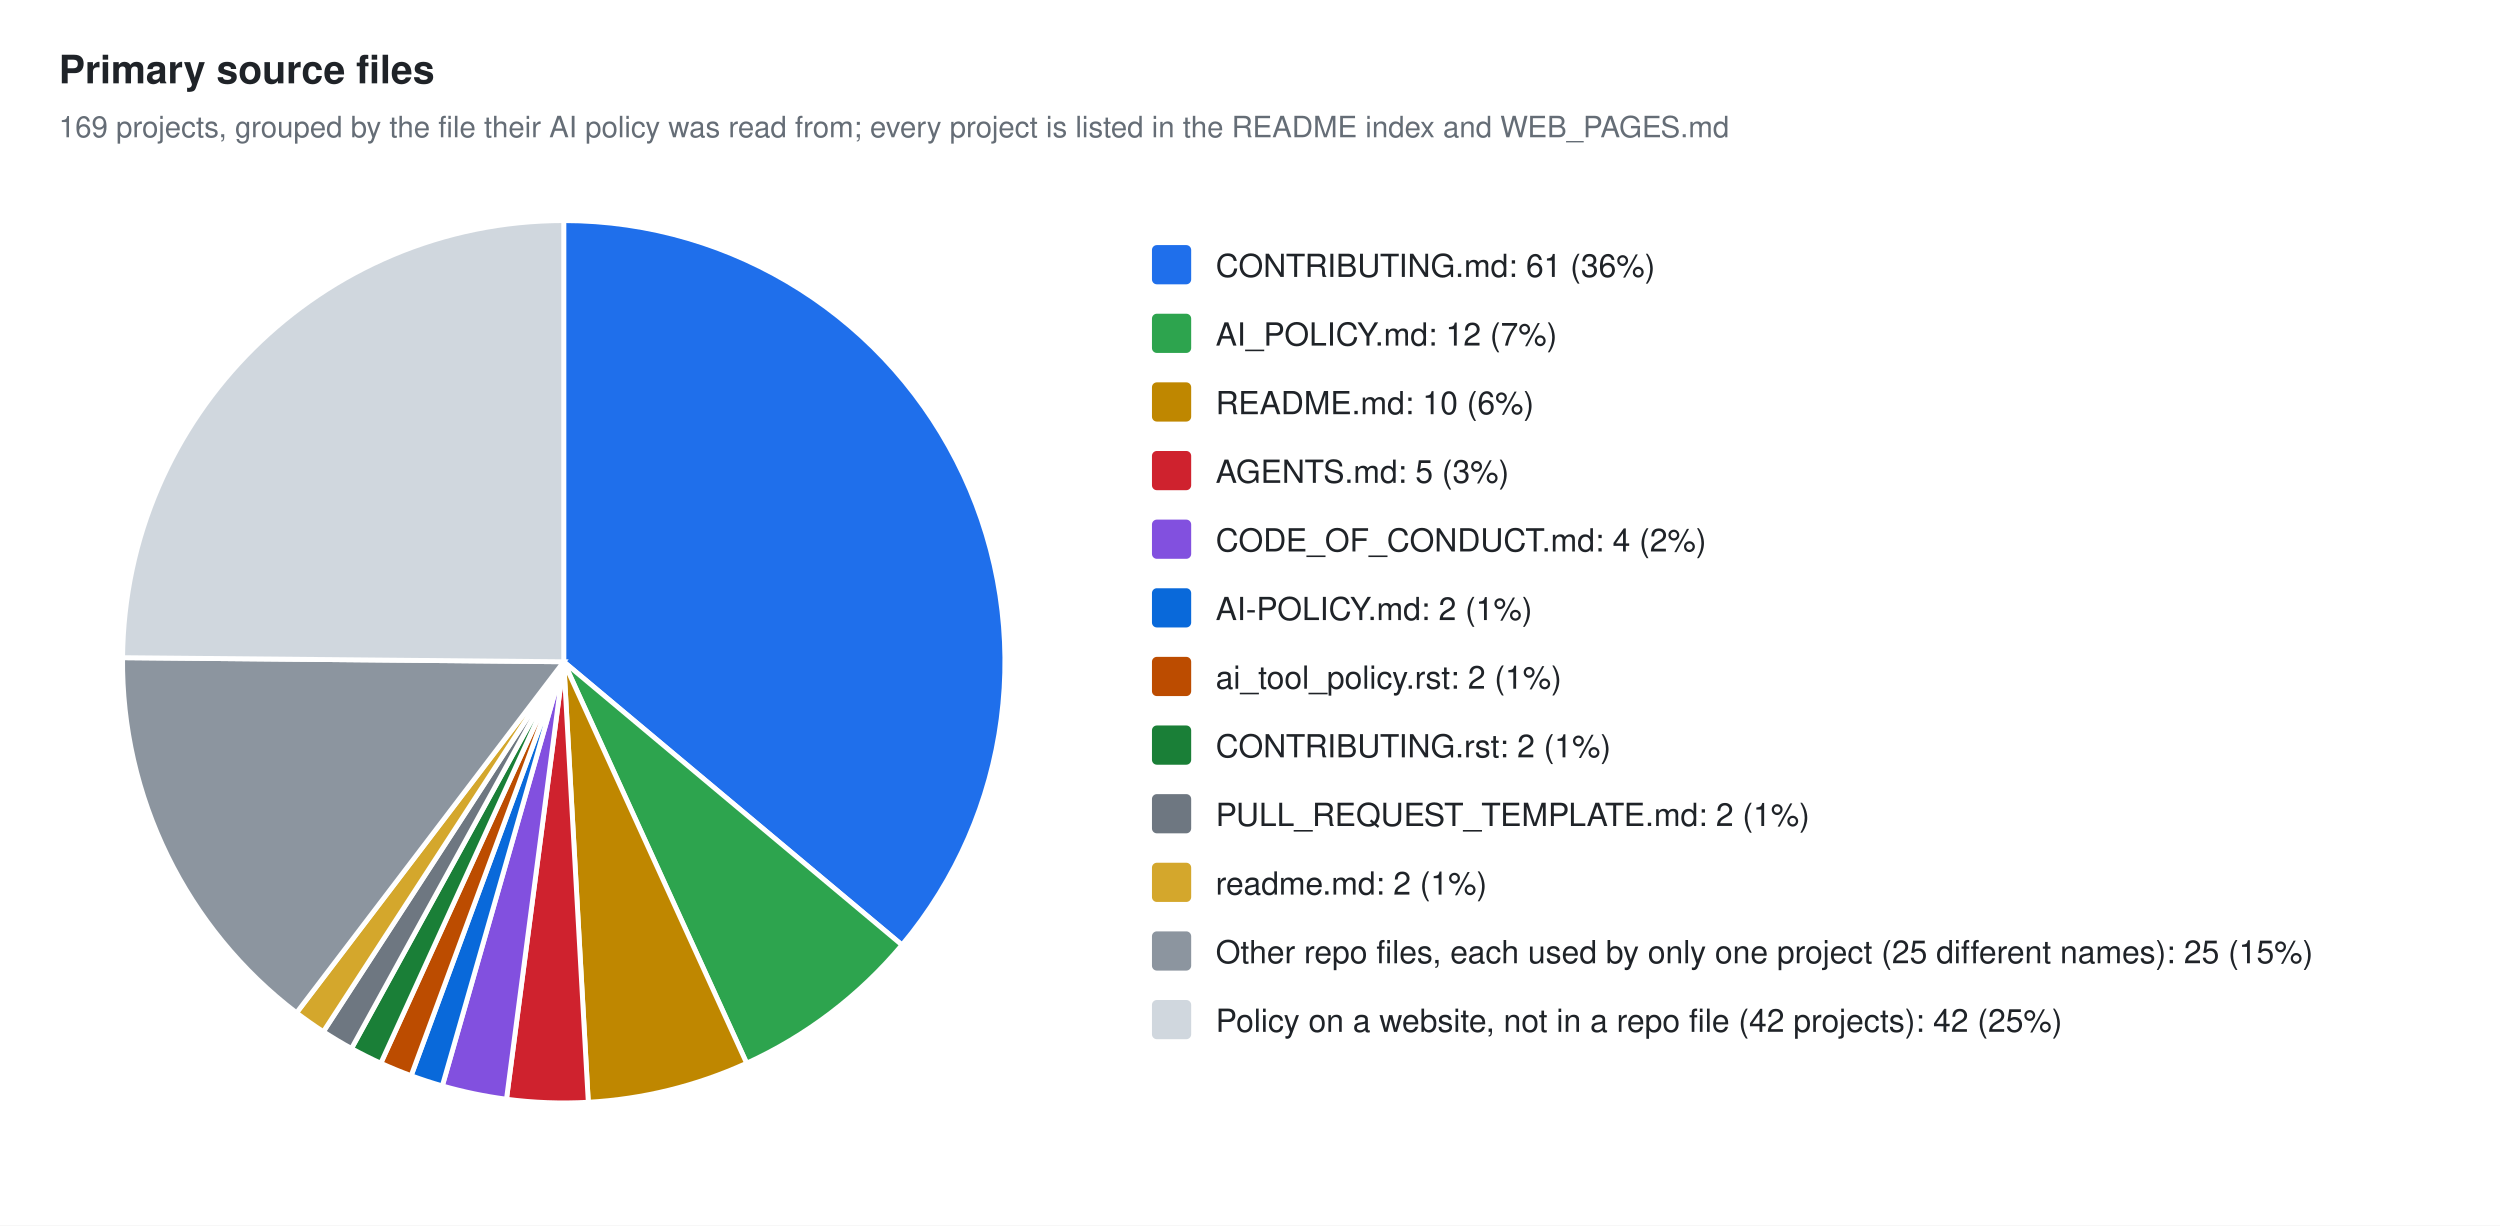
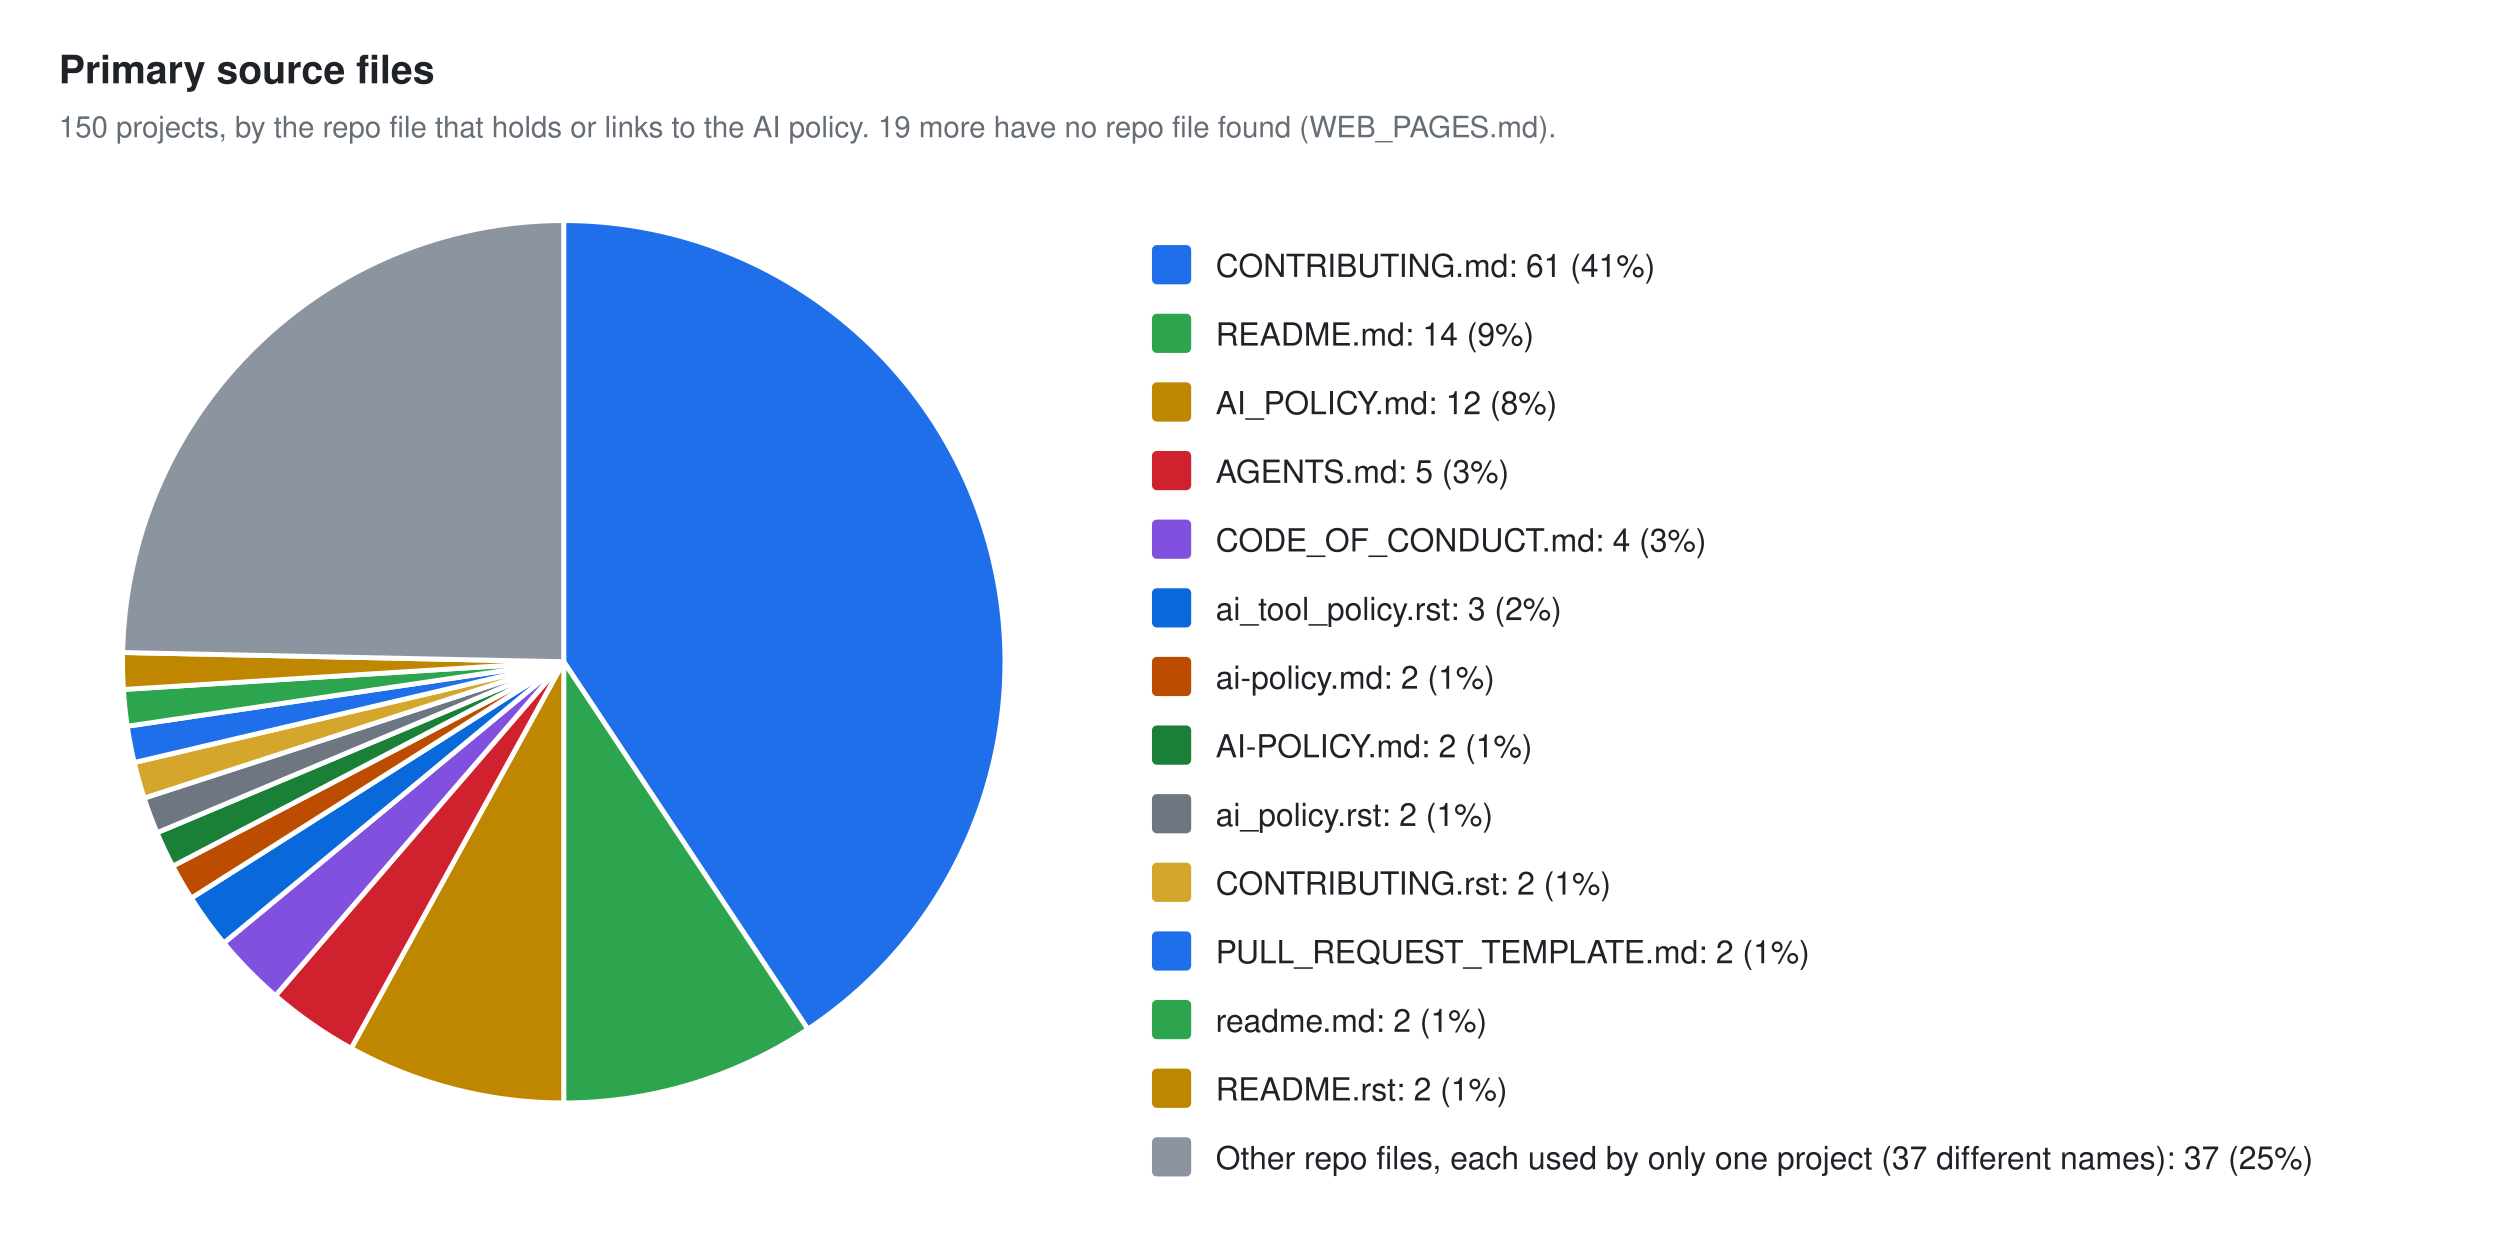
- <svg xmlns="http://www.w3.org/2000/svg" width="1020" height="500" viewBox="0 0 1020 500" font-family="-apple-system,BlinkMacSystemFont,Segoe UI,Helvetica,Arial,sans-serif">
-   <rect width="1020" height="500" fill="#ffffff" />
+ <svg xmlns="http://www.w3.org/2000/svg" width="1020" height="512" viewBox="0 0 1020 512" font-family="-apple-system,BlinkMacSystemFont,Segoe UI,Helvetica,Arial,sans-serif">
+   <rect width="1020" height="512" fill="#ffffff" />
  <text x="24" y="34" font-size="16" font-weight="600" fill="#1f2328">Primary source files</text>
-   <text x="24" y="56" font-size="12" fill="#656d76">169 projects, grouped by the file their AI policy was read from; every project is listed in the README index and WEB_PAGES.md</text>
-   <path d="M 230 270 L 230.00 90.00 A 180 180 0 0 1 368.01 385.56 Z" fill="#1f6feb" stroke="#ffffff" stroke-width="2" />
-   <path d="M 230 270 L 368.01 385.56 A 180 180 0 0 1 304.64 433.80 Z" fill="#2da44e" stroke="#ffffff" stroke-width="2" />
-   <path d="M 230 270 L 304.64 433.80 A 180 180 0 0 1 240.03 449.72 Z" fill="#bf8700" stroke="#ffffff" stroke-width="2" />
-   <path d="M 230 270 L 240.03 449.72 A 180 180 0 0 1 206.64 448.48 Z" fill="#cf222e" stroke="#ffffff" stroke-width="2" />
-   <path d="M 230 270 L 206.64 448.48 A 180 180 0 0 1 180.46 443.05 Z" fill="#8250df" stroke="#ffffff" stroke-width="2" />
-   <path d="M 230 270 L 180.46 443.05 A 180 180 0 0 1 167.74 438.89 Z" fill="#0969da" stroke="#ffffff" stroke-width="2" />
-   <path d="M 230 270 L 167.74 438.89 A 180 180 0 0 1 155.36 433.80 Z" fill="#bc4c00" stroke="#ffffff" stroke-width="2" />
-   <path d="M 230 270 L 155.36 433.80 A 180 180 0 0 1 143.40 427.80 Z" fill="#1a7f37" stroke="#ffffff" stroke-width="2" />
-   <path d="M 230 270 L 143.40 427.80 A 180 180 0 0 1 131.92 420.93 Z" fill="#6e7781" stroke="#ffffff" stroke-width="2" />
-   <path d="M 230 270 L 131.92 420.93 A 180 180 0 0 1 120.98 413.23 Z" fill="#d4a72c" stroke="#ffffff" stroke-width="2" />
-   <path d="M 230 270 L 120.98 413.23 A 180 180 0 0 1 50.01 268.33 Z" fill="#8c959f" stroke="#ffffff" stroke-width="2" />
-   <path d="M 230 270 L 50.01 268.33 A 180 180 0 0 1 230.00 90.00 Z" fill="#d0d7de" stroke="#ffffff" stroke-width="2" />
+   <text x="24" y="56" font-size="12" fill="#656d76">150 projects, by the repo file that holds or links to the AI policy. 19 more have no repo file found (WEB_PAGES.md).</text>
+   <path d="M 230 270 L 230.00 90.00 A 180 180 0 0 1 329.61 419.93 Z" fill="#1f6feb" stroke="#ffffff" stroke-width="2" />
+   <path d="M 230 270 L 329.61 419.93 A 180 180 0 0 1 230.00 450.00 Z" fill="#2da44e" stroke="#ffffff" stroke-width="2" />
+   <path d="M 230 270 L 230.00 450.00 A 180 180 0 0 1 143.28 427.74 Z" fill="#bf8700" stroke="#ffffff" stroke-width="2" />
+   <path d="M 230 270 L 143.28 427.74 A 180 180 0 0 1 112.38 406.26 Z" fill="#cf222e" stroke="#ffffff" stroke-width="2" />
+   <path d="M 230 270 L 112.38 406.26 A 180 180 0 0 1 91.31 384.74 Z" fill="#8250df" stroke="#ffffff" stroke-width="2" />
+   <path d="M 230 270 L 91.31 384.74 A 180 180 0 0 1 78.02 366.45 Z" fill="#0969da" stroke="#ffffff" stroke-width="2" />
+   <path d="M 230 270 L 78.02 366.45 A 180 180 0 0 1 70.48 353.39 Z" fill="#bc4c00" stroke="#ffffff" stroke-width="2" />
+   <path d="M 230 270 L 70.48 353.39 A 180 180 0 0 1 64.06 339.75 Z" fill="#1a7f37" stroke="#ffffff" stroke-width="2" />
+   <path d="M 230 270 L 64.06 339.75 A 180 180 0 0 1 58.81 325.62 Z" fill="#6e7781" stroke="#ffffff" stroke-width="2" />
+   <path d="M 230 270 L 58.81 325.62 A 180 180 0 0 1 54.76 311.10 Z" fill="#d4a72c" stroke="#ffffff" stroke-width="2" />
+   <path d="M 230 270 L 54.76 311.10 A 180 180 0 0 1 51.93 296.29 Z" fill="#1f6feb" stroke="#ffffff" stroke-width="2" />
+   <path d="M 230 270 L 51.93 296.29 A 180 180 0 0 1 50.36 281.30 Z" fill="#2da44e" stroke="#ffffff" stroke-width="2" />
+   <path d="M 230 270 L 50.36 281.30 A 180 180 0 0 1 50.04 266.23 Z" fill="#bf8700" stroke="#ffffff" stroke-width="2" />
+   <path d="M 230 270 L 50.04 266.23 A 180 180 0 0 1 230.00 90.00 Z" fill="#8c959f" stroke="#ffffff" stroke-width="2" />
  <rect x="470" y="100" width="16" height="16" rx="2" fill="#1f6feb" />
-   <text x="496" y="113" font-size="13" fill="#1f2328">CONTRIBUTING.md: 61 (36%)</text>
+   <text x="496" y="113" font-size="13" fill="#1f2328">CONTRIBUTING.md: 61 (41%)</text>
  <rect x="470" y="128" width="16" height="16" rx="2" fill="#2da44e" />
-   <text x="496" y="141" font-size="13" fill="#1f2328">AI_POLICY.md: 12 (7%)</text>
+   <text x="496" y="141" font-size="13" fill="#1f2328">README.md: 14 (9%)</text>
  <rect x="470" y="156" width="16" height="16" rx="2" fill="#bf8700" />
-   <text x="496" y="169" font-size="13" fill="#1f2328">README.md: 10 (6%)</text>
+   <text x="496" y="169" font-size="13" fill="#1f2328">AI_POLICY.md: 12 (8%)</text>
  <rect x="470" y="184" width="16" height="16" rx="2" fill="#cf222e" />
  <text x="496" y="197" font-size="13" fill="#1f2328">AGENTS.md: 5 (3%)</text>
  <rect x="470" y="212" width="16" height="16" rx="2" fill="#8250df" />
-   <text x="496" y="225" font-size="13" fill="#1f2328">CODE_OF_CONDUCT.md: 4 (2%)</text>
+   <text x="496" y="225" font-size="13" fill="#1f2328">CODE_OF_CONDUCT.md: 4 (3%)</text>
  <rect x="470" y="240" width="16" height="16" rx="2" fill="#0969da" />
-   <text x="496" y="253" font-size="13" fill="#1f2328">AI-POLICY.md: 2 (1%)</text>
+   <text x="496" y="253" font-size="13" fill="#1f2328">ai_tool_policy.rst: 3 (2%)</text>
  <rect x="470" y="268" width="16" height="16" rx="2" fill="#bc4c00" />
-   <text x="496" y="281" font-size="13" fill="#1f2328">ai_tool_policy.rst: 2 (1%)</text>
+   <text x="496" y="281" font-size="13" fill="#1f2328">ai-policy.md: 2 (1%)</text>
  <rect x="470" y="296" width="16" height="16" rx="2" fill="#1a7f37" />
-   <text x="496" y="309" font-size="13" fill="#1f2328">CONTRIBUTING.rst: 2 (1%)</text>
+   <text x="496" y="309" font-size="13" fill="#1f2328">AI-POLICY.md: 2 (1%)</text>
  <rect x="470" y="324" width="16" height="16" rx="2" fill="#6e7781" />
-   <text x="496" y="337" font-size="13" fill="#1f2328">PULL_REQUEST_TEMPLATE.md: 2 (1%)</text>
+   <text x="496" y="337" font-size="13" fill="#1f2328">ai_policy.rst: 2 (1%)</text>
  <rect x="470" y="352" width="16" height="16" rx="2" fill="#d4a72c" />
-   <text x="496" y="365" font-size="13" fill="#1f2328">readme.md: 2 (1%)</text>
-   <rect x="470" y="380" width="16" height="16" rx="2" fill="#8c959f" />
-   <text x="496" y="393" font-size="13" fill="#1f2328">Other repo files, each used by only one project (25 different names): 25 (15%)</text>
-   <rect x="470" y="408" width="16" height="16" rx="2" fill="#d0d7de" />
-   <text x="496" y="421" font-size="13" fill="#1f2328">Policy on a website, not in a repo file (42 projects): 42 (25%)</text>
+   <text x="496" y="365" font-size="13" fill="#1f2328">CONTRIBUTING.rst: 2 (1%)</text>
+   <rect x="470" y="380" width="16" height="16" rx="2" fill="#1f6feb" />
+   <text x="496" y="393" font-size="13" fill="#1f2328">PULL_REQUEST_TEMPLATE.md: 2 (1%)</text>
+   <rect x="470" y="408" width="16" height="16" rx="2" fill="#2da44e" />
+   <text x="496" y="421" font-size="13" fill="#1f2328">readme.md: 2 (1%)</text>
+   <rect x="470" y="436" width="16" height="16" rx="2" fill="#bf8700" />
+   <text x="496" y="449" font-size="13" fill="#1f2328">README.rst: 2 (1%)</text>
+   <rect x="470" y="464" width="16" height="16" rx="2" fill="#8c959f" />
+   <text x="496" y="477" font-size="13" fill="#1f2328">Other repo files, each used by only one project (37 different names): 37 (25%)</text>
</svg>
